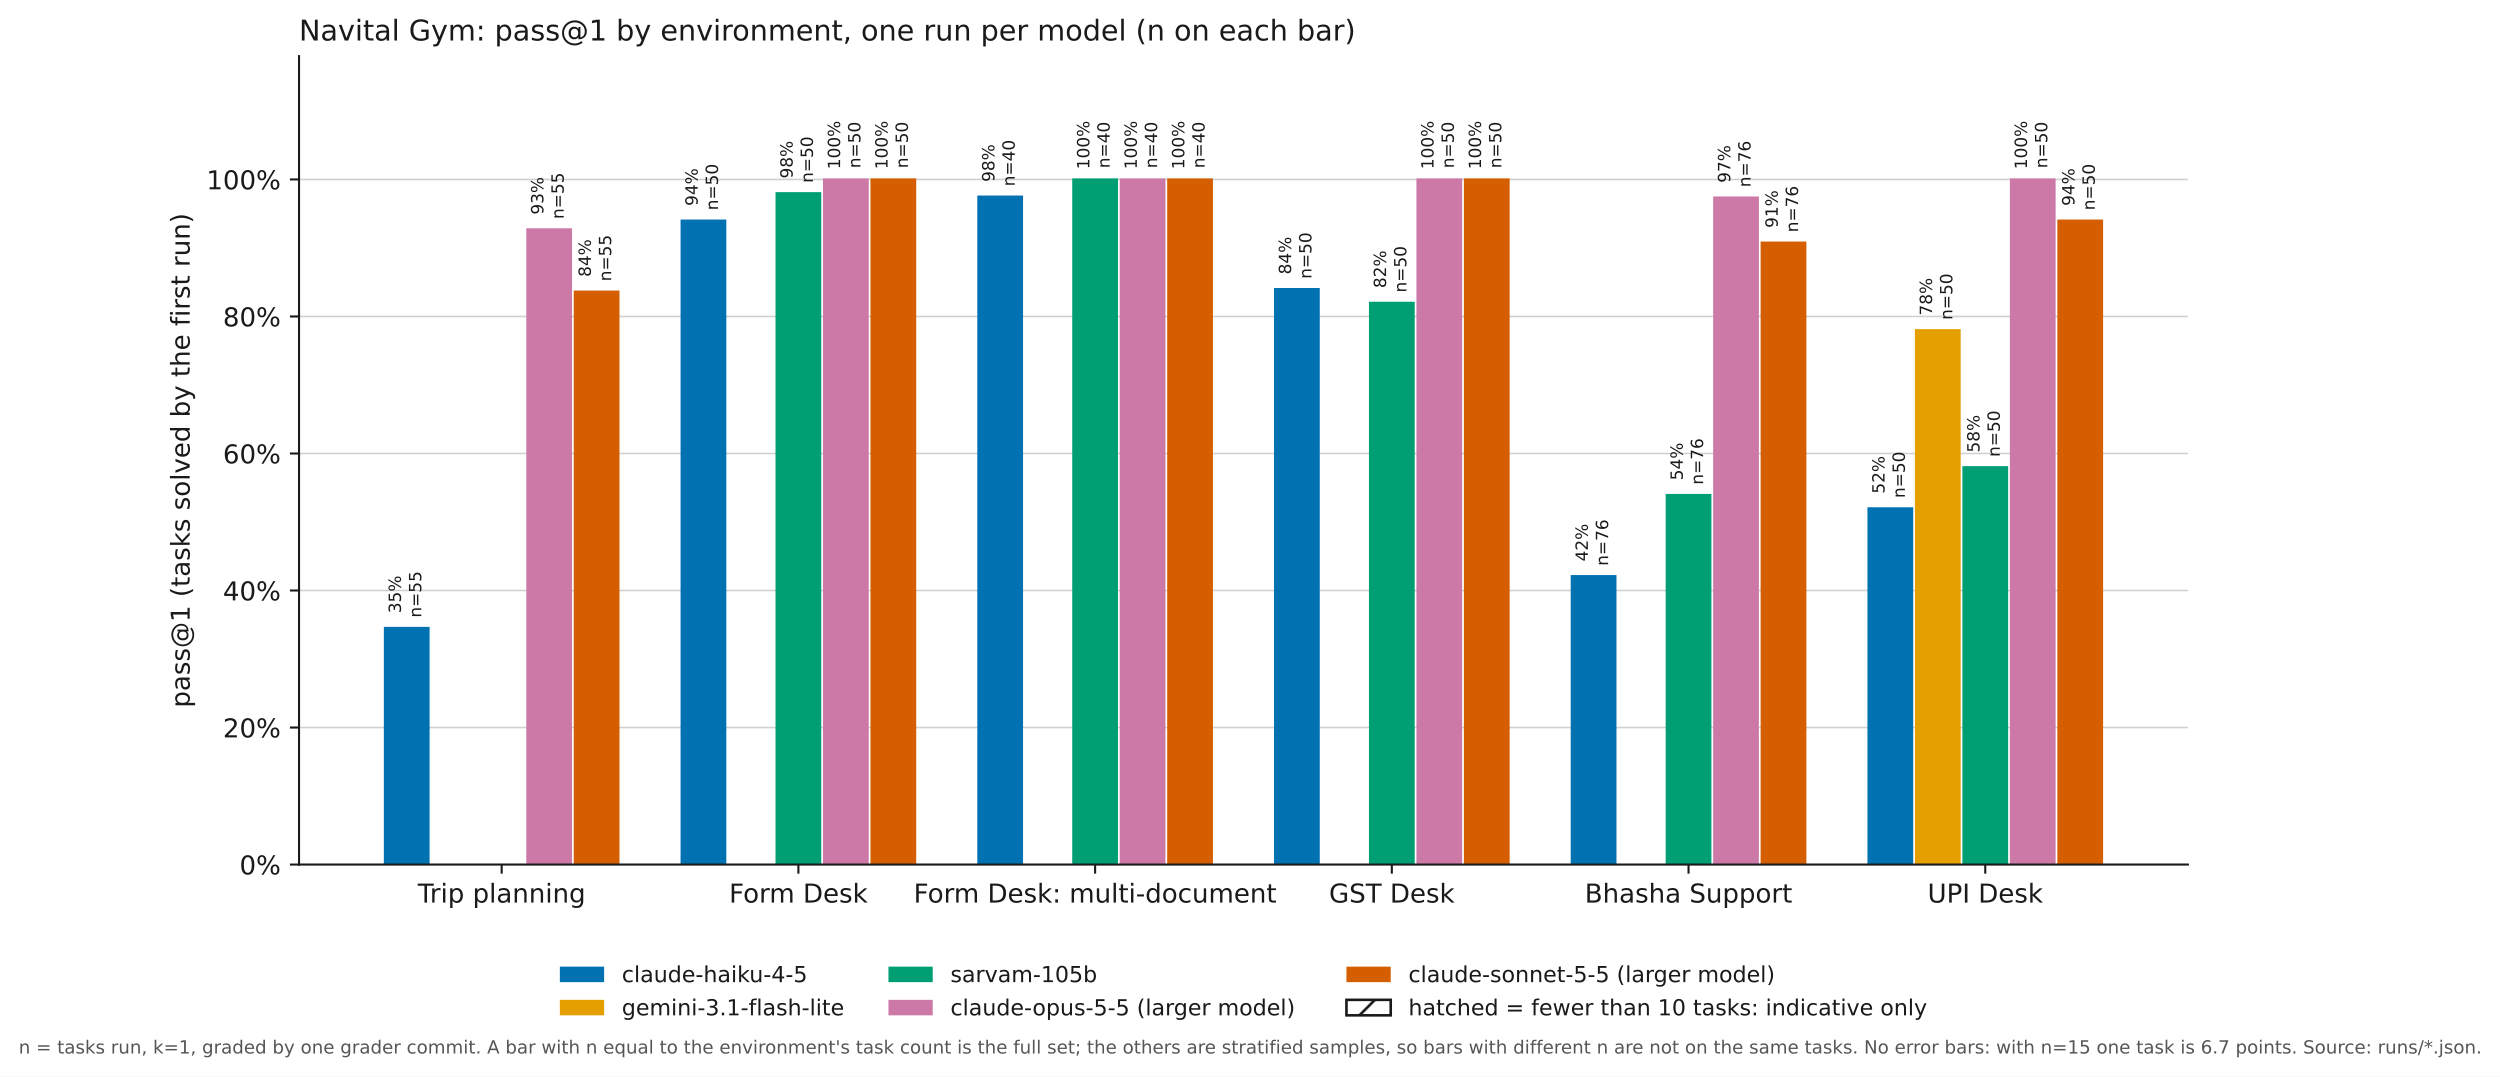
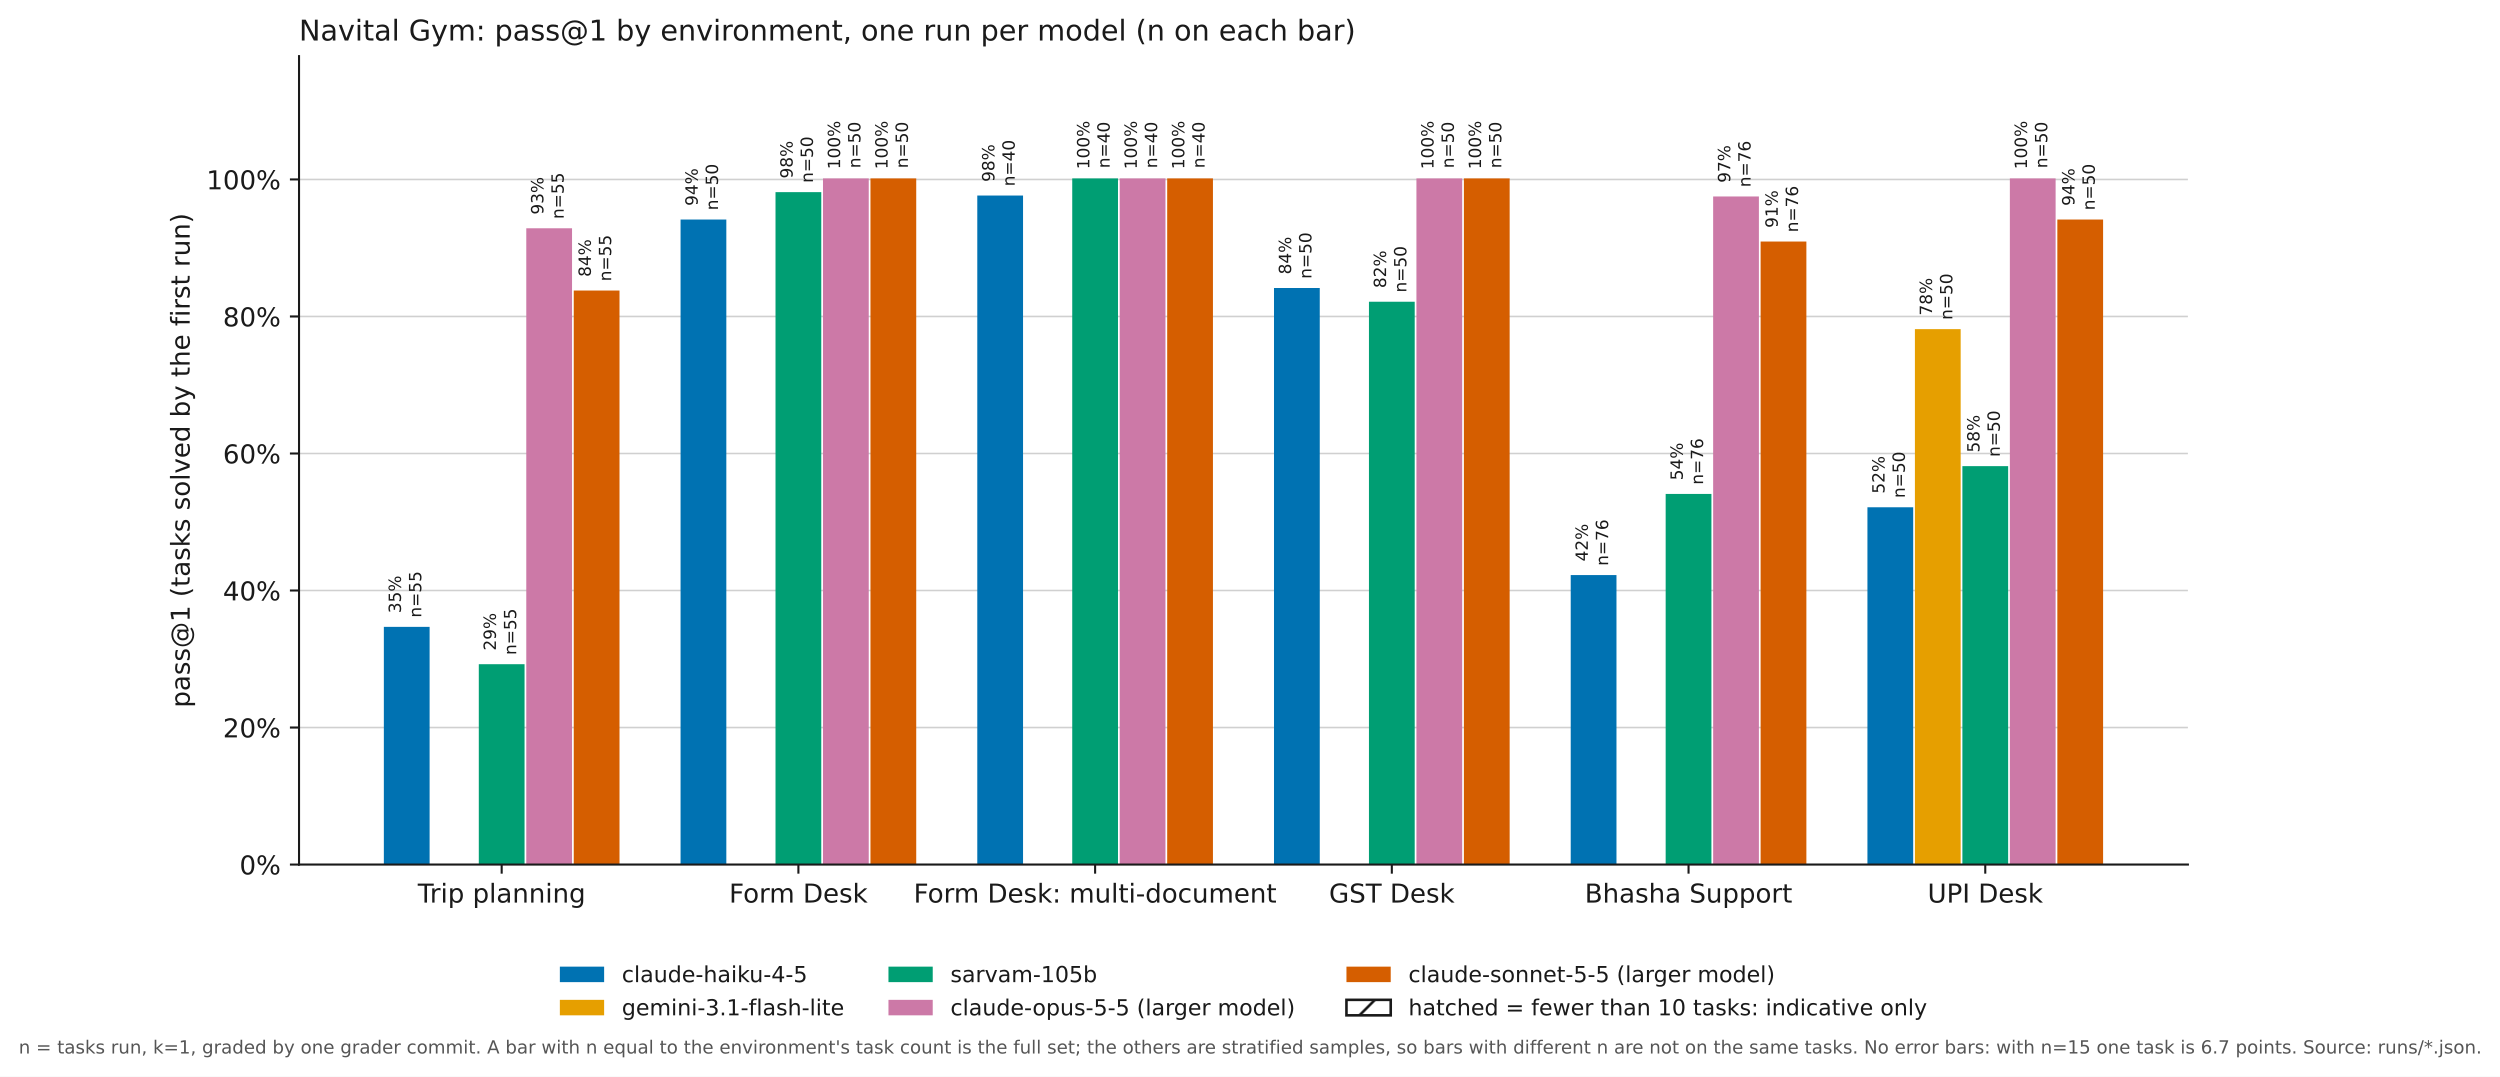
<svg xmlns="http://www.w3.org/2000/svg" xmlns:xlink="http://www.w3.org/1999/xlink" width="960.095pt" height="413.48pt" viewBox="0 0 960.095 413.48" version="1.1">
  <defs>
    <style type="text/css">*{stroke-linejoin: round; stroke-linecap: butt}</style>
  </defs>
  <g id="figure_1">
    <g id="patch_1">
      <path d="M 0 413.48  L 960.095 413.48  L 960.095 0  L 0 0  z " style="fill: #ffffff" />
    </g>
    <g id="axes_1">
      <g id="patch_2">
        <path d="M 114.84 332.022  L 840.24 332.022  L 840.24 21.558  L 114.84 21.558  z " style="fill: #ffffff" />
      </g>
      <g id="matplotlib.axis_1">
        <g id="xtick_1">
          <g id="line2d_1">
            <defs>
-               <path id="m83ff3cbcb8" d="M 0 0  L 0 3.5  " style="stroke: #1a1a1a; stroke-width: 0.8" />
+               <path id="macd8662033" d="M 0 0  L 0 3.5  " style="stroke: #1a1a1a; stroke-width: 0.8" />
            </defs>
            <g>
-               <use xlink:href="#m83ff3cbcb8" x="192.664" y="332.022" style="fill: #1a1a1a; stroke: #1a1a1a; stroke-width: 0.8" />
+               <use xlink:href="#macd8662033" x="192.664" y="332.022" style="fill: #1a1a1a; stroke: #1a1a1a; stroke-width: 0.8" />
            </g>
          </g>
          <g id="text_1">
            <text style="font-size: 10px; font-family: 'DejaVu Sans'; text-anchor: middle; fill: #1a1a1a" x="192.664" y="346.621" transform="rotate(-0 192.6637 346.6207)">Trip planning</text>
          </g>
        </g>
        <g id="xtick_2">
          <g id="line2d_2">
            <g>
-               <use xlink:href="#m83ff3cbcb8" x="306.614" y="332.022" style="fill: #1a1a1a; stroke: #1a1a1a; stroke-width: 0.8" />
+               <use xlink:href="#macd8662033" x="306.614" y="332.022" style="fill: #1a1a1a; stroke: #1a1a1a; stroke-width: 0.8" />
            </g>
          </g>
          <g id="text_2">
            <text style="font-size: 10px; font-family: 'DejaVu Sans'; text-anchor: middle; fill: #1a1a1a" x="306.614" y="346.621" transform="rotate(-0 306.6142 346.6207)">Form Desk</text>
          </g>
        </g>
        <g id="xtick_3">
          <g id="line2d_3">
            <g>
-               <use xlink:href="#m83ff3cbcb8" x="420.565" y="332.022" style="fill: #1a1a1a; stroke: #1a1a1a; stroke-width: 0.8" />
+               <use xlink:href="#macd8662033" x="420.565" y="332.022" style="fill: #1a1a1a; stroke: #1a1a1a; stroke-width: 0.8" />
            </g>
          </g>
          <g id="text_3">
            <text style="font-size: 10px; font-family: 'DejaVu Sans'; text-anchor: middle; fill: #1a1a1a" x="420.565" y="346.621" transform="rotate(-0 420.5647 346.6207)">Form Desk: multi-document</text>
          </g>
        </g>
        <g id="xtick_4">
          <g id="line2d_4">
            <g>
-               <use xlink:href="#m83ff3cbcb8" x="534.515" y="332.022" style="fill: #1a1a1a; stroke: #1a1a1a; stroke-width: 0.8" />
+               <use xlink:href="#macd8662033" x="534.515" y="332.022" style="fill: #1a1a1a; stroke: #1a1a1a; stroke-width: 0.8" />
            </g>
          </g>
          <g id="text_4">
            <text style="font-size: 10px; font-family: 'DejaVu Sans'; text-anchor: middle; fill: #1a1a1a" x="534.515" y="346.621" transform="rotate(-0 534.5153 346.6207)">GST Desk</text>
          </g>
        </g>
        <g id="xtick_5">
          <g id="line2d_5">
            <g>
-               <use xlink:href="#m83ff3cbcb8" x="648.466" y="332.022" style="fill: #1a1a1a; stroke: #1a1a1a; stroke-width: 0.8" />
+               <use xlink:href="#macd8662033" x="648.466" y="332.022" style="fill: #1a1a1a; stroke: #1a1a1a; stroke-width: 0.8" />
            </g>
          </g>
          <g id="text_5">
            <text style="font-size: 10px; font-family: 'DejaVu Sans'; text-anchor: middle; fill: #1a1a1a" x="648.466" y="346.621" transform="rotate(-0 648.4658 346.6207)">Bhasha Support</text>
          </g>
        </g>
        <g id="xtick_6">
          <g id="line2d_6">
            <g>
-               <use xlink:href="#m83ff3cbcb8" x="762.416" y="332.022" style="fill: #1a1a1a; stroke: #1a1a1a; stroke-width: 0.8" />
+               <use xlink:href="#macd8662033" x="762.416" y="332.022" style="fill: #1a1a1a; stroke: #1a1a1a; stroke-width: 0.8" />
            </g>
          </g>
          <g id="text_6">
            <text style="font-size: 10px; font-family: 'DejaVu Sans'; text-anchor: middle; fill: #1a1a1a" x="762.416" y="346.621" transform="rotate(-0 762.4163 346.6207)">UPI Desk</text>
          </g>
        </g>
      </g>
      <g id="matplotlib.axis_2">
        <g id="ytick_1">
          <g id="line2d_7">
-             <path d="M 114.84 332.022  L 840.24 332.022  " clip-path="url(#p130f3a0c53)" style="fill: none; stroke: #d0d0d0; stroke-width: 0.6; stroke-linecap: square" />
+             <path d="M 114.84 332.022  L 840.24 332.022  " clip-path="url(#p53d5de16db)" style="fill: none; stroke: #d0d0d0; stroke-width: 0.6; stroke-linecap: square" />
          </g>
          <g id="line2d_8">
            <defs>
-               <path id="m1dce80f988" d="M 0 0  L -3.5 0  " style="stroke: #1a1a1a; stroke-width: 0.8" />
+               <path id="md0c457a021" d="M 0 0  L -3.5 0  " style="stroke: #1a1a1a; stroke-width: 0.8" />
            </defs>
            <g>
-               <use xlink:href="#m1dce80f988" x="114.84" y="332.022" style="fill: #1a1a1a; stroke: #1a1a1a; stroke-width: 0.8" />
+               <use xlink:href="#md0c457a021" x="114.84" y="332.022" style="fill: #1a1a1a; stroke: #1a1a1a; stroke-width: 0.8" />
            </g>
          </g>
          <g id="text_7">
            <text style="font-size: 10px; font-family: 'DejaVu Sans'; text-anchor: end; fill: #1a1a1a" x="107.84" y="335.821" transform="rotate(-0 107.84 335.8211)">0%</text>
          </g>
        </g>
        <g id="ytick_2">
          <g id="line2d_9">
-             <path d="M 114.84 279.401  L 840.24 279.401  " clip-path="url(#p130f3a0c53)" style="fill: none; stroke: #d0d0d0; stroke-width: 0.6; stroke-linecap: square" />
+             <path d="M 114.84 279.401  L 840.24 279.401  " clip-path="url(#p53d5de16db)" style="fill: none; stroke: #d0d0d0; stroke-width: 0.6; stroke-linecap: square" />
          </g>
          <g id="line2d_10">
            <g>
-               <use xlink:href="#m1dce80f988" x="114.84" y="279.401" style="fill: #1a1a1a; stroke: #1a1a1a; stroke-width: 0.8" />
+               <use xlink:href="#md0c457a021" x="114.84" y="279.401" style="fill: #1a1a1a; stroke: #1a1a1a; stroke-width: 0.8" />
            </g>
          </g>
          <g id="text_8">
            <text style="font-size: 10px; font-family: 'DejaVu Sans'; text-anchor: end; fill: #1a1a1a" x="107.84" y="283.2" transform="rotate(-0 107.84 283.2001)">20%</text>
          </g>
        </g>
        <g id="ytick_3">
          <g id="line2d_11">
-             <path d="M 114.84 226.78  L 840.24 226.78  " clip-path="url(#p130f3a0c53)" style="fill: none; stroke: #d0d0d0; stroke-width: 0.6; stroke-linecap: square" />
+             <path d="M 114.84 226.78  L 840.24 226.78  " clip-path="url(#p53d5de16db)" style="fill: none; stroke: #d0d0d0; stroke-width: 0.6; stroke-linecap: square" />
          </g>
          <g id="line2d_12">
            <g>
-               <use xlink:href="#m1dce80f988" x="114.84" y="226.78" style="fill: #1a1a1a; stroke: #1a1a1a; stroke-width: 0.8" />
+               <use xlink:href="#md0c457a021" x="114.84" y="226.78" style="fill: #1a1a1a; stroke: #1a1a1a; stroke-width: 0.8" />
            </g>
          </g>
          <g id="text_9">
            <text style="font-size: 10px; font-family: 'DejaVu Sans'; text-anchor: end; fill: #1a1a1a" x="107.84" y="230.579" transform="rotate(-0 107.84 230.5791)">40%</text>
          </g>
        </g>
        <g id="ytick_4">
          <g id="line2d_13">
-             <path d="M 114.84 174.159  L 840.24 174.159  " clip-path="url(#p130f3a0c53)" style="fill: none; stroke: #d0d0d0; stroke-width: 0.6; stroke-linecap: square" />
+             <path d="M 114.84 174.159  L 840.24 174.159  " clip-path="url(#p53d5de16db)" style="fill: none; stroke: #d0d0d0; stroke-width: 0.6; stroke-linecap: square" />
          </g>
          <g id="line2d_14">
            <g>
-               <use xlink:href="#m1dce80f988" x="114.84" y="174.159" style="fill: #1a1a1a; stroke: #1a1a1a; stroke-width: 0.8" />
+               <use xlink:href="#md0c457a021" x="114.84" y="174.159" style="fill: #1a1a1a; stroke: #1a1a1a; stroke-width: 0.8" />
            </g>
          </g>
          <g id="text_10">
            <text style="font-size: 10px; font-family: 'DejaVu Sans'; text-anchor: end; fill: #1a1a1a" x="107.84" y="177.958" transform="rotate(-0 107.84 177.9581)">60%</text>
          </g>
        </g>
        <g id="ytick_5">
          <g id="line2d_15">
-             <path d="M 114.84 121.538  L 840.24 121.538  " clip-path="url(#p130f3a0c53)" style="fill: none; stroke: #d0d0d0; stroke-width: 0.6; stroke-linecap: square" />
+             <path d="M 114.84 121.538  L 840.24 121.538  " clip-path="url(#p53d5de16db)" style="fill: none; stroke: #d0d0d0; stroke-width: 0.6; stroke-linecap: square" />
          </g>
          <g id="line2d_16">
            <g>
-               <use xlink:href="#m1dce80f988" x="114.84" y="121.538" style="fill: #1a1a1a; stroke: #1a1a1a; stroke-width: 0.8" />
+               <use xlink:href="#md0c457a021" x="114.84" y="121.538" style="fill: #1a1a1a; stroke: #1a1a1a; stroke-width: 0.8" />
            </g>
          </g>
          <g id="text_11">
            <text style="font-size: 10px; font-family: 'DejaVu Sans'; text-anchor: end; fill: #1a1a1a" x="107.84" y="125.337" transform="rotate(-0 107.84 125.337)">80%</text>
          </g>
        </g>
        <g id="ytick_6">
          <g id="line2d_17">
-             <path d="M 114.84 68.917  L 840.24 68.917  " clip-path="url(#p130f3a0c53)" style="fill: none; stroke: #d0d0d0; stroke-width: 0.6; stroke-linecap: square" />
+             <path d="M 114.84 68.917  L 840.24 68.917  " clip-path="url(#p53d5de16db)" style="fill: none; stroke: #d0d0d0; stroke-width: 0.6; stroke-linecap: square" />
          </g>
          <g id="line2d_18">
            <g>
-               <use xlink:href="#m1dce80f988" x="114.84" y="68.917" style="fill: #1a1a1a; stroke: #1a1a1a; stroke-width: 0.8" />
+               <use xlink:href="#md0c457a021" x="114.84" y="68.917" style="fill: #1a1a1a; stroke: #1a1a1a; stroke-width: 0.8" />
            </g>
          </g>
          <g id="text_12">
            <text style="font-size: 10px; font-family: 'DejaVu Sans'; text-anchor: end; fill: #1a1a1a" x="107.84" y="72.716" transform="rotate(-0 107.84 72.71603)">100%</text>
          </g>
        </g>
        <g id="text_13">
          <text style="font-size: 10px; font-family: 'DejaVu Sans'; text-anchor: middle; fill: #1a1a1a" x="72.849" y="176.79" transform="rotate(-90 72.84859 176.7903)">pass@1 (tasks solved by the first run)</text>
        </g>
      </g>
      <g id="patch_3">
-         <path d="M 147.813 332.022  L 164.586 332.022  L 164.586 241.131  L 147.813 241.131  z " clip-path="url(#p130f3a0c53)" style="fill: #0072b2; stroke: #0072b2; stroke-width: 0.8; stroke-linejoin: miter" />
+         <path d="M 147.813 332.022  L 164.586 332.022  L 164.586 241.131  L 147.813 241.131  z " clip-path="url(#p53d5de16db)" style="fill: #0072b2; stroke: #0072b2; stroke-width: 0.8; stroke-linejoin: miter" />
      </g>
      <g id="patch_4">
-         <path d="M 261.763 332.022  L 278.537 332.022  L 278.537 84.704  L 261.763 84.704  z " clip-path="url(#p130f3a0c53)" style="fill: #0072b2; stroke: #0072b2; stroke-width: 0.8; stroke-linejoin: miter" />
+         <path d="M 261.763 332.022  L 278.537 332.022  L 278.537 84.704  L 261.763 84.704  z " clip-path="url(#p53d5de16db)" style="fill: #0072b2; stroke: #0072b2; stroke-width: 0.8; stroke-linejoin: miter" />
      </g>
      <g id="patch_5">
-         <path d="M 375.714 332.022  L 392.487 332.022  L 392.487 75.495  L 375.714 75.495  z " clip-path="url(#p130f3a0c53)" style="fill: #0072b2; stroke: #0072b2; stroke-width: 0.8; stroke-linejoin: miter" />
+         <path d="M 375.714 332.022  L 392.487 332.022  L 392.487 75.495  L 375.714 75.495  z " clip-path="url(#p53d5de16db)" style="fill: #0072b2; stroke: #0072b2; stroke-width: 0.8; stroke-linejoin: miter" />
      </g>
      <g id="patch_6">
-         <path d="M 489.664 332.022  L 506.438 332.022  L 506.438 111.014  L 489.664 111.014  z " clip-path="url(#p130f3a0c53)" style="fill: #0072b2; stroke: #0072b2; stroke-width: 0.8; stroke-linejoin: miter" />
+         <path d="M 489.664 332.022  L 506.438 332.022  L 506.438 111.014  L 489.664 111.014  z " clip-path="url(#p53d5de16db)" style="fill: #0072b2; stroke: #0072b2; stroke-width: 0.8; stroke-linejoin: miter" />
      </g>
      <g id="patch_7">
-         <path d="M 603.615 332.022  L 620.388 332.022  L 620.388 221.241  L 603.615 221.241  z " clip-path="url(#p130f3a0c53)" style="fill: #0072b2; stroke: #0072b2; stroke-width: 0.8; stroke-linejoin: miter" />
+         <path d="M 603.615 332.022  L 620.388 332.022  L 620.388 221.241  L 603.615 221.241  z " clip-path="url(#p53d5de16db)" style="fill: #0072b2; stroke: #0072b2; stroke-width: 0.8; stroke-linejoin: miter" />
      </g>
      <g id="patch_8">
-         <path d="M 717.565 332.022  L 734.339 332.022  L 734.339 195.208  L 717.565 195.208  z " clip-path="url(#p130f3a0c53)" style="fill: #0072b2; stroke: #0072b2; stroke-width: 0.8; stroke-linejoin: miter" />
+         <path d="M 717.565 332.022  L 734.339 332.022  L 734.339 195.208  L 717.565 195.208  z " clip-path="url(#p53d5de16db)" style="fill: #0072b2; stroke: #0072b2; stroke-width: 0.8; stroke-linejoin: miter" />
      </g>
      <g id="patch_9">
-         <path d="M 735.797 332.022  L 752.571 332.022  L 752.571 126.8  L 735.797 126.8  z " clip-path="url(#p130f3a0c53)" style="fill: #e69f00; stroke: #e69f00; stroke-width: 0.8; stroke-linejoin: miter" />
+         <path d="M 735.797 332.022  L 752.571 332.022  L 752.571 126.8  L 735.797 126.8  z " clip-path="url(#p53d5de16db)" style="fill: #e69f00; stroke: #e69f00; stroke-width: 0.8; stroke-linejoin: miter" />
      </g>
      <g id="patch_10">
-         <path d="M 298.227 332.022  L 315.001 332.022  L 315.001 74.179  L 298.227 74.179  z " clip-path="url(#p130f3a0c53)" style="fill: #009e73; stroke: #009e73; stroke-width: 0.8; stroke-linejoin: miter" />
+         <path d="M 184.277 332.022  L 201.05 332.022  L 201.05 255.483  L 184.277 255.483  z " clip-path="url(#p53d5de16db)" style="fill: #009e73; stroke: #009e73; stroke-width: 0.8; stroke-linejoin: miter" />
      </g>
      <g id="patch_11">
-         <path d="M 412.178 332.022  L 428.951 332.022  L 428.951 68.917  L 412.178 68.917  z " clip-path="url(#p130f3a0c53)" style="fill: #009e73; stroke: #009e73; stroke-width: 0.8; stroke-linejoin: miter" />
+         <path d="M 298.227 332.022  L 315.001 332.022  L 315.001 74.179  L 298.227 74.179  z " clip-path="url(#p53d5de16db)" style="fill: #009e73; stroke: #009e73; stroke-width: 0.8; stroke-linejoin: miter" />
      </g>
      <g id="patch_12">
-         <path d="M 526.129 332.022  L 542.902 332.022  L 542.902 116.276  L 526.129 116.276  z " clip-path="url(#p130f3a0c53)" style="fill: #009e73; stroke: #009e73; stroke-width: 0.8; stroke-linejoin: miter" />
+         <path d="M 412.178 332.022  L 428.951 332.022  L 428.951 68.917  L 412.178 68.917  z " clip-path="url(#p53d5de16db)" style="fill: #009e73; stroke: #009e73; stroke-width: 0.8; stroke-linejoin: miter" />
      </g>
      <g id="patch_13">
-         <path d="M 640.079 332.022  L 656.853 332.022  L 656.853 190.084  L 640.079 190.084  z " clip-path="url(#p130f3a0c53)" style="fill: #009e73; stroke: #009e73; stroke-width: 0.8; stroke-linejoin: miter" />
+         <path d="M 526.129 332.022  L 542.902 332.022  L 542.902 116.276  L 526.129 116.276  z " clip-path="url(#p53d5de16db)" style="fill: #009e73; stroke: #009e73; stroke-width: 0.8; stroke-linejoin: miter" />
      </g>
      <g id="patch_14">
-         <path d="M 754.03 332.022  L 770.803 332.022  L 770.803 179.421  L 754.03 179.421  z " clip-path="url(#p130f3a0c53)" style="fill: #009e73; stroke: #009e73; stroke-width: 0.8; stroke-linejoin: miter" />
+         <path d="M 640.079 332.022  L 656.853 332.022  L 656.853 190.084  L 640.079 190.084  z " clip-path="url(#p53d5de16db)" style="fill: #009e73; stroke: #009e73; stroke-width: 0.8; stroke-linejoin: miter" />
      </g>
      <g id="patch_15">
-         <path d="M 202.509 332.022  L 219.283 332.022  L 219.283 88.052  L 202.509 88.052  z " clip-path="url(#p130f3a0c53)" style="fill: #cc79a7; stroke: #cc79a7; stroke-width: 0.8; stroke-linejoin: miter" />
+         <path d="M 754.03 332.022  L 770.803 332.022  L 770.803 179.421  L 754.03 179.421  z " clip-path="url(#p53d5de16db)" style="fill: #009e73; stroke: #009e73; stroke-width: 0.8; stroke-linejoin: miter" />
      </g>
      <g id="patch_16">
-         <path d="M 316.46 332.022  L 333.233 332.022  L 333.233 68.917  L 316.46 68.917  z " clip-path="url(#p130f3a0c53)" style="fill: #cc79a7; stroke: #cc79a7; stroke-width: 0.8; stroke-linejoin: miter" />
+         <path d="M 202.509 332.022  L 219.283 332.022  L 219.283 88.052  L 202.509 88.052  z " clip-path="url(#p53d5de16db)" style="fill: #cc79a7; stroke: #cc79a7; stroke-width: 0.8; stroke-linejoin: miter" />
      </g>
      <g id="patch_17">
-         <path d="M 430.41 332.022  L 447.184 332.022  L 447.184 68.917  L 430.41 68.917  z " clip-path="url(#p130f3a0c53)" style="fill: #cc79a7; stroke: #cc79a7; stroke-width: 0.8; stroke-linejoin: miter" />
+         <path d="M 316.46 332.022  L 333.233 332.022  L 333.233 68.917  L 316.46 68.917  z " clip-path="url(#p53d5de16db)" style="fill: #cc79a7; stroke: #cc79a7; stroke-width: 0.8; stroke-linejoin: miter" />
      </g>
      <g id="patch_18">
-         <path d="M 544.361 332.022  L 561.134 332.022  L 561.134 68.917  L 544.361 68.917  z " clip-path="url(#p130f3a0c53)" style="fill: #cc79a7; stroke: #cc79a7; stroke-width: 0.8; stroke-linejoin: miter" />
+         <path d="M 430.41 332.022  L 447.184 332.022  L 447.184 68.917  L 430.41 68.917  z " clip-path="url(#p53d5de16db)" style="fill: #cc79a7; stroke: #cc79a7; stroke-width: 0.8; stroke-linejoin: miter" />
      </g>
      <g id="patch_19">
-         <path d="M 658.311 332.022  L 675.085 332.022  L 675.085 75.841  L 658.311 75.841  z " clip-path="url(#p130f3a0c53)" style="fill: #cc79a7; stroke: #cc79a7; stroke-width: 0.8; stroke-linejoin: miter" />
+         <path d="M 544.361 332.022  L 561.134 332.022  L 561.134 68.917  L 544.361 68.917  z " clip-path="url(#p53d5de16db)" style="fill: #cc79a7; stroke: #cc79a7; stroke-width: 0.8; stroke-linejoin: miter" />
      </g>
      <g id="patch_20">
-         <path d="M 772.262 332.022  L 789.035 332.022  L 789.035 68.917  L 772.262 68.917  z " clip-path="url(#p130f3a0c53)" style="fill: #cc79a7; stroke: #cc79a7; stroke-width: 0.8; stroke-linejoin: miter" />
+         <path d="M 658.311 332.022  L 675.085 332.022  L 675.085 75.841  L 658.311 75.841  z " clip-path="url(#p53d5de16db)" style="fill: #cc79a7; stroke: #cc79a7; stroke-width: 0.8; stroke-linejoin: miter" />
      </g>
      <g id="patch_21">
-         <path d="M 220.741 332.022  L 237.515 332.022  L 237.515 111.971  L 220.741 111.971  z " clip-path="url(#p130f3a0c53)" style="fill: #d55e00; stroke: #d55e00; stroke-width: 0.8; stroke-linejoin: miter" />
+         <path d="M 772.262 332.022  L 789.035 332.022  L 789.035 68.917  L 772.262 68.917  z " clip-path="url(#p53d5de16db)" style="fill: #cc79a7; stroke: #cc79a7; stroke-width: 0.8; stroke-linejoin: miter" />
      </g>
      <g id="patch_22">
-         <path d="M 334.692 332.022  L 351.465 332.022  L 351.465 68.917  L 334.692 68.917  z " clip-path="url(#p130f3a0c53)" style="fill: #d55e00; stroke: #d55e00; stroke-width: 0.8; stroke-linejoin: miter" />
+         <path d="M 220.741 332.022  L 237.515 332.022  L 237.515 111.971  L 220.741 111.971  z " clip-path="url(#p53d5de16db)" style="fill: #d55e00; stroke: #d55e00; stroke-width: 0.8; stroke-linejoin: miter" />
      </g>
      <g id="patch_23">
-         <path d="M 448.642 332.022  L 465.416 332.022  L 465.416 68.917  L 448.642 68.917  z " clip-path="url(#p130f3a0c53)" style="fill: #d55e00; stroke: #d55e00; stroke-width: 0.8; stroke-linejoin: miter" />
+         <path d="M 334.692 332.022  L 351.465 332.022  L 351.465 68.917  L 334.692 68.917  z " clip-path="url(#p53d5de16db)" style="fill: #d55e00; stroke: #d55e00; stroke-width: 0.8; stroke-linejoin: miter" />
      </g>
      <g id="patch_24">
-         <path d="M 562.593 332.022  L 579.366 332.022  L 579.366 68.917  L 562.593 68.917  z " clip-path="url(#p130f3a0c53)" style="fill: #d55e00; stroke: #d55e00; stroke-width: 0.8; stroke-linejoin: miter" />
+         <path d="M 448.642 332.022  L 465.416 332.022  L 465.416 68.917  L 448.642 68.917  z " clip-path="url(#p53d5de16db)" style="fill: #d55e00; stroke: #d55e00; stroke-width: 0.8; stroke-linejoin: miter" />
      </g>
      <g id="patch_25">
-         <path d="M 676.543 332.022  L 693.317 332.022  L 693.317 93.151  L 676.543 93.151  z " clip-path="url(#p130f3a0c53)" style="fill: #d55e00; stroke: #d55e00; stroke-width: 0.8; stroke-linejoin: miter" />
+         <path d="M 562.593 332.022  L 579.366 332.022  L 579.366 68.917  L 562.593 68.917  z " clip-path="url(#p53d5de16db)" style="fill: #d55e00; stroke: #d55e00; stroke-width: 0.8; stroke-linejoin: miter" />
      </g>
      <g id="patch_26">
-         <path d="M 790.494 332.022  L 807.267 332.022  L 807.267 84.704  L 790.494 84.704  z " clip-path="url(#p130f3a0c53)" style="fill: #d55e00; stroke: #d55e00; stroke-width: 0.8; stroke-linejoin: miter" />
+         <path d="M 676.543 332.022  L 693.317 332.022  L 693.317 93.151  L 676.543 93.151  z " clip-path="url(#p53d5de16db)" style="fill: #d55e00; stroke: #d55e00; stroke-width: 0.8; stroke-linejoin: miter" />
      </g>
      <g id="patch_27">
+         <path d="M 790.494 332.022  L 807.267 332.022  L 807.267 84.704  L 790.494 84.704  z " clip-path="url(#p53d5de16db)" style="fill: #d55e00; stroke: #d55e00; stroke-width: 0.8; stroke-linejoin: miter" />
+       </g>
+       <g id="patch_28">
        <path d="M 114.84 332.022  L 114.84 21.558  " style="fill: none; stroke: #1a1a1a; stroke-width: 0.8; stroke-linejoin: miter; stroke-linecap: square" />
      </g>
-       <g id="patch_28">
+       <g id="patch_29">
        <path d="M 114.84 332.022  L 840.24 332.022  " style="fill: none; stroke: #1a1a1a; stroke-width: 0.8; stroke-linejoin: miter; stroke-linecap: square" />
      </g>
      <g id="text_14">
        <text style="font-size: 6.5px; font-family: 'DejaVu Sans'; fill: #1a1a1a" transform="translate(153.9873 235.4898) rotate(-90)">35%</text>
        <text style="font-size: 6.5px; font-family: 'DejaVu Sans'; fill: #1a1a1a" transform="translate(161.7886 237.1849) rotate(-90)">n=55</text>
      </g>
      <g id="text_15">
        <text style="font-size: 6.5px; font-family: 'DejaVu Sans'; fill: #1a1a1a" transform="translate(267.9379 79.06185) rotate(-90)">94%</text>
        <text style="font-size: 6.5px; font-family: 'DejaVu Sans'; fill: #1a1a1a" transform="translate(275.7391 80.75692) rotate(-90)">n=50</text>
      </g>
      <g id="text_16">
        <text style="font-size: 6.5px; font-family: 'DejaVu Sans'; fill: #1a1a1a" transform="translate(381.8884 69.85317) rotate(-90)">98%</text>
        <text style="font-size: 6.5px; font-family: 'DejaVu Sans'; fill: #1a1a1a" transform="translate(389.6897 71.54825) rotate(-90)">n=40</text>
      </g>
      <g id="text_17">
        <text style="font-size: 6.5px; font-family: 'DejaVu Sans'; fill: #1a1a1a" transform="translate(495.8389 105.3724) rotate(-90)">84%</text>
        <text style="font-size: 6.5px; font-family: 'DejaVu Sans'; fill: #1a1a1a" transform="translate(503.6402 107.0674) rotate(-90)">n=50</text>
      </g>
      <g id="text_18">
        <text style="font-size: 6.5px; font-family: 'DejaVu Sans'; fill: #1a1a1a" transform="translate(609.7895 215.5995) rotate(-90)">42%</text>
        <text style="font-size: 6.5px; font-family: 'DejaVu Sans'; fill: #1a1a1a" transform="translate(617.5907 217.2946) rotate(-90)">n=76</text>
      </g>
      <g id="text_19">
        <text style="font-size: 6.5px; font-family: 'DejaVu Sans'; fill: #1a1a1a" transform="translate(723.74 189.566) rotate(-90)">52%</text>
        <text style="font-size: 6.5px; font-family: 'DejaVu Sans'; fill: #1a1a1a" transform="translate(731.5413 191.2611) rotate(-90)">n=50</text>
      </g>
      <g id="text_20">
        <text style="font-size: 6.5px; font-family: 'DejaVu Sans'; fill: #1a1a1a" transform="translate(741.9721 121.1587) rotate(-90)">78%</text>
        <text style="font-size: 6.5px; font-family: 'DejaVu Sans'; fill: #1a1a1a" transform="translate(749.7734 122.8537) rotate(-90)">n=50</text>
      </g>
      <g id="text_21">
+         <text style="font-size: 6.5px; font-family: 'DejaVu Sans'; fill: #1a1a1a" transform="translate(190.4515 249.841) rotate(-90)">29%</text>
+         <text style="font-size: 6.5px; font-family: 'DejaVu Sans'; fill: #1a1a1a" transform="translate(198.2528 251.536) rotate(-90)">n=55</text>
+       </g>
+       <g id="text_22">
        <text style="font-size: 6.5px; font-family: 'DejaVu Sans'; fill: #1a1a1a" transform="translate(304.402 68.53764) rotate(-90)">98%</text>
        <text style="font-size: 6.5px; font-family: 'DejaVu Sans'; fill: #1a1a1a" transform="translate(312.2033 70.23272) rotate(-90)">n=50</text>
      </g>
-       <g id="text_22">
+       <g id="text_23">
        <text style="font-size: 6.5px; font-family: 'DejaVu Sans'; fill: #1a1a1a" transform="translate(418.3526 64.97062) rotate(-90)">100%</text>
        <text style="font-size: 6.5px; font-family: 'DejaVu Sans'; fill: #1a1a1a" transform="translate(426.1538 64.59789) rotate(-90)">n=40</text>
      </g>
-       <g id="text_23">
+       <g id="text_24">
        <text style="font-size: 6.5px; font-family: 'DejaVu Sans'; fill: #1a1a1a" transform="translate(532.3031 110.6345) rotate(-90)">82%</text>
        <text style="font-size: 6.5px; font-family: 'DejaVu Sans'; fill: #1a1a1a" transform="translate(540.1044 112.3295) rotate(-90)">n=50</text>
      </g>
-       <g id="text_24">
+       <g id="text_25">
        <text style="font-size: 6.5px; font-family: 'DejaVu Sans'; fill: #1a1a1a" transform="translate(646.2536 184.4424) rotate(-90)">54%</text>
        <text style="font-size: 6.5px; font-family: 'DejaVu Sans'; fill: #1a1a1a" transform="translate(654.0549 186.1374) rotate(-90)">n=76</text>
      </g>
-       <g id="text_25">
+       <g id="text_26">
        <text style="font-size: 6.5px; font-family: 'DejaVu Sans'; fill: #1a1a1a" transform="translate(760.2042 173.7797) rotate(-90)">58%</text>
        <text style="font-size: 6.5px; font-family: 'DejaVu Sans'; fill: #1a1a1a" transform="translate(768.0055 175.4748) rotate(-90)">n=50</text>
      </g>
-       <g id="text_26">
+       <g id="text_27">
        <text style="font-size: 6.5px; font-family: 'DejaVu Sans'; fill: #1a1a1a" transform="translate(208.6836 82.41046) rotate(-90)">93%</text>
        <text style="font-size: 6.5px; font-family: 'DejaVu Sans'; fill: #1a1a1a" transform="translate(216.4849 84.10554) rotate(-90)">n=55</text>
      </g>
-       <g id="text_27">
+       <g id="text_28">
        <text style="font-size: 6.5px; font-family: 'DejaVu Sans'; fill: #1a1a1a" transform="translate(322.6341 64.97062) rotate(-90)">100%</text>
        <text style="font-size: 6.5px; font-family: 'DejaVu Sans'; fill: #1a1a1a" transform="translate(330.4354 64.59789) rotate(-90)">n=50</text>
      </g>
-       <g id="text_28">
+       <g id="text_29">
        <text style="font-size: 6.5px; font-family: 'DejaVu Sans'; fill: #1a1a1a" transform="translate(436.5847 64.97062) rotate(-90)">100%</text>
        <text style="font-size: 6.5px; font-family: 'DejaVu Sans'; fill: #1a1a1a" transform="translate(444.3859 64.59789) rotate(-90)">n=40</text>
      </g>
-       <g id="text_29">
+       <g id="text_30">
        <text style="font-size: 6.5px; font-family: 'DejaVu Sans'; fill: #1a1a1a" transform="translate(550.5352 64.97062) rotate(-90)">100%</text>
        <text style="font-size: 6.5px; font-family: 'DejaVu Sans'; fill: #1a1a1a" transform="translate(558.3365 64.59789) rotate(-90)">n=50</text>
      </g>
-       <g id="text_30">
+       <g id="text_31">
        <text style="font-size: 6.5px; font-family: 'DejaVu Sans'; fill: #1a1a1a" transform="translate(664.4857 70.19936) rotate(-90)">97%</text>
        <text style="font-size: 6.5px; font-family: 'DejaVu Sans'; fill: #1a1a1a" transform="translate(672.287 71.89444) rotate(-90)">n=76</text>
      </g>
-       <g id="text_31">
+       <g id="text_32">
        <text style="font-size: 6.5px; font-family: 'DejaVu Sans'; fill: #1a1a1a" transform="translate(778.4363 64.97062) rotate(-90)">100%</text>
        <text style="font-size: 6.5px; font-family: 'DejaVu Sans'; fill: #1a1a1a" transform="translate(786.2375 64.59789) rotate(-90)">n=50</text>
      </g>
-       <g id="text_32">
+       <g id="text_33">
        <text style="font-size: 6.5px; font-family: 'DejaVu Sans'; fill: #1a1a1a" transform="translate(226.9157 106.3291) rotate(-90)">84%</text>
        <text style="font-size: 6.5px; font-family: 'DejaVu Sans'; fill: #1a1a1a" transform="translate(234.7169 108.0242) rotate(-90)">n=55</text>
      </g>
-       <g id="text_33">
+       <g id="text_34">
        <text style="font-size: 6.5px; font-family: 'DejaVu Sans'; fill: #1a1a1a" transform="translate(340.8662 64.97062) rotate(-90)">100%</text>
        <text style="font-size: 6.5px; font-family: 'DejaVu Sans'; fill: #1a1a1a" transform="translate(348.6675 64.59789) rotate(-90)">n=50</text>
      </g>
-       <g id="text_34">
+       <g id="text_35">
        <text style="font-size: 6.5px; font-family: 'DejaVu Sans'; fill: #1a1a1a" transform="translate(454.8167 64.97062) rotate(-90)">100%</text>
        <text style="font-size: 6.5px; font-family: 'DejaVu Sans'; fill: #1a1a1a" transform="translate(462.618 64.59789) rotate(-90)">n=40</text>
      </g>
-       <g id="text_35">
+       <g id="text_36">
        <text style="font-size: 6.5px; font-family: 'DejaVu Sans'; fill: #1a1a1a" transform="translate(568.7673 64.97062) rotate(-90)">100%</text>
        <text style="font-size: 6.5px; font-family: 'DejaVu Sans'; fill: #1a1a1a" transform="translate(576.5686 64.59789) rotate(-90)">n=50</text>
      </g>
-       <g id="text_36">
+       <g id="text_37">
        <text style="font-size: 6.5px; font-family: 'DejaVu Sans'; fill: #1a1a1a" transform="translate(682.7178 87.5089) rotate(-90)">91%</text>
        <text style="font-size: 6.5px; font-family: 'DejaVu Sans'; fill: #1a1a1a" transform="translate(690.5191 89.20398) rotate(-90)">n=76</text>
      </g>
-       <g id="text_37">
+       <g id="text_38">
        <text style="font-size: 6.5px; font-family: 'DejaVu Sans'; fill: #1a1a1a" transform="translate(796.6684 79.06185) rotate(-90)">94%</text>
        <text style="font-size: 6.5px; font-family: 'DejaVu Sans'; fill: #1a1a1a" transform="translate(804.4696 80.75692) rotate(-90)">n=50</text>
      </g>
-       <g id="text_38">
+       <g id="text_39">
        <text style="font-size: 11px; font-family: 'DejaVu Sans'; text-anchor: start; fill: #1a1a1a" x="114.84" y="15.558" transform="rotate(-0 114.84 15.55828)">Navital Gym: pass@1 by environment, one run per model (n on each bar)</text>
      </g>
      <g id="legend_1">
-         <g id="patch_29">
+         <g id="patch_30">
          <path d="M 215.008 377.177  L 232.008 377.177  L 232.008 371.227  L 215.008 371.227  z " style="fill: #0072b2" />
        </g>
-         <g id="text_39">
+         <g id="text_40">
          <text style="font-size: 8.5px; font-family: 'DejaVu Sans'; text-anchor: start; fill: #1a1a1a" x="238.808" y="377.177" transform="rotate(-0 238.8082 377.1774)">claude-haiku-4-5</text>
        </g>
-         <g id="patch_30">
+         <g id="patch_31">
          <path d="M 215.008 389.928  L 232.008 389.928  L 232.008 383.978  L 215.008 383.978  z " style="fill: #e69f00" />
        </g>
-         <g id="text_40">
+         <g id="text_41">
          <text style="font-size: 8.5px; font-family: 'DejaVu Sans'; text-anchor: start; fill: #1a1a1a" x="238.808" y="389.928" transform="rotate(-0 238.8082 389.928)">gemini-3.1-flash-lite</text>
        </g>
-         <g id="patch_31">
+         <g id="patch_32">
          <path d="M 341.204 377.177  L 358.204 377.177  L 358.204 371.227  L 341.204 371.227  z " style="fill: #009e73" />
        </g>
-         <g id="text_41">
+         <g id="text_42">
          <text style="font-size: 8.5px; font-family: 'DejaVu Sans'; text-anchor: start; fill: #1a1a1a" x="365.004" y="377.177" transform="rotate(-0 365.004 377.1774)">sarvam-105b</text>
        </g>
-         <g id="patch_32">
+         <g id="patch_33">
          <path d="M 341.204 389.928  L 358.204 389.928  L 358.204 383.978  L 341.204 383.978  z " style="fill: #cc79a7" />
        </g>
-         <g id="text_42">
+         <g id="text_43">
          <text style="font-size: 8.5px; font-family: 'DejaVu Sans'; text-anchor: start; fill: #1a1a1a" x="365.004" y="389.928" transform="rotate(-0 365.004 389.928)">claude-opus-5-5  (larger model)</text>
        </g>
-         <g id="patch_33">
+         <g id="patch_34">
          <path d="M 517.089 377.177  L 534.089 377.177  L 534.089 371.227  L 517.089 371.227  z " style="fill: #d55e00" />
        </g>
-         <g id="text_43">
+         <g id="text_44">
          <text style="font-size: 8.5px; font-family: 'DejaVu Sans'; text-anchor: start; fill: #1a1a1a" x="540.889" y="377.177" transform="rotate(-0 540.8889 377.1774)">claude-sonnet-5-5  (larger model)</text>
        </g>
-         <g id="patch_34">
-           <path d="M 517.089 389.928  L 534.089 389.928  L 534.089 383.978  L 517.089 383.978  z " style="fill: url(#h48c2088dc5); stroke: #1a1a1a; stroke-linejoin: miter" />
-         </g>
-         <g id="text_44">
+         <g id="patch_35">
+           <path d="M 517.089 389.928  L 534.089 389.928  L 534.089 383.978  L 517.089 383.978  z " style="fill: url(#h66166f9b35); stroke: #1a1a1a; stroke-linejoin: miter" />
+         </g>
+         <g id="text_45">
          <text style="font-size: 8.5px; font-family: 'DejaVu Sans'; text-anchor: start; fill: #1a1a1a" x="540.889" y="389.928" transform="rotate(-0 540.8889 389.928)">hatched = fewer than 10 tasks: indicative only</text>
        </g>
      </g>
    </g>
-     <g id="text_45">
+     <g id="text_46">
      <text style="font-size: 7px; font-family: 'DejaVu Sans'; text-anchor: start; fill: #555555" x="7.2" y="404.598" transform="rotate(-0 7.2 404.5983)">n = tasks run, k=1, graded by one grader commit. A bar with n equal to the environment's task count is the full set; the others are stratified samples, so bars with different n are not on the same tasks. No error bars: with n=15 one task is 6.7 points. Source: runs/*.json.</text>
    </g>
  </g>
  <defs>
-     <clipPath id="p130f3a0c53">
+     <clipPath id="p53d5de16db">
      <rect x="114.84" y="21.558" width="725.4" height="310.464" />
    </clipPath>
  </defs>
  <defs>
-     <pattern id="h48c2088dc5" patternUnits="userSpaceOnUse" x="0" y="0" width="72" height="72">
+     <pattern id="h66166f9b35" patternUnits="userSpaceOnUse" x="0" y="0" width="72" height="72">
      <rect x="0" y="0" width="73" height="73" fill="#ffffff" />
      <path d="M -36 36  L 36 -36  M -30 42  L 42 -30  M -24 48  L 48 -24  M -18 54  L 54 -18  M -12 60  L 60 -12  M -6 66  L 66 -6  M 0 72  L 72 0  M 6 78  L 78 6  M 12 84  L 84 12  M 18 90  L 90 18  M 24 96  L 96 24  M 30 102  L 102 30  M 36 108  L 108 36  " style="fill: #1a1a1a; stroke: #1a1a1a; stroke-width: 1.0; stroke-linecap: butt; stroke-linejoin: miter" />
    </pattern>
  </defs>
</svg>
